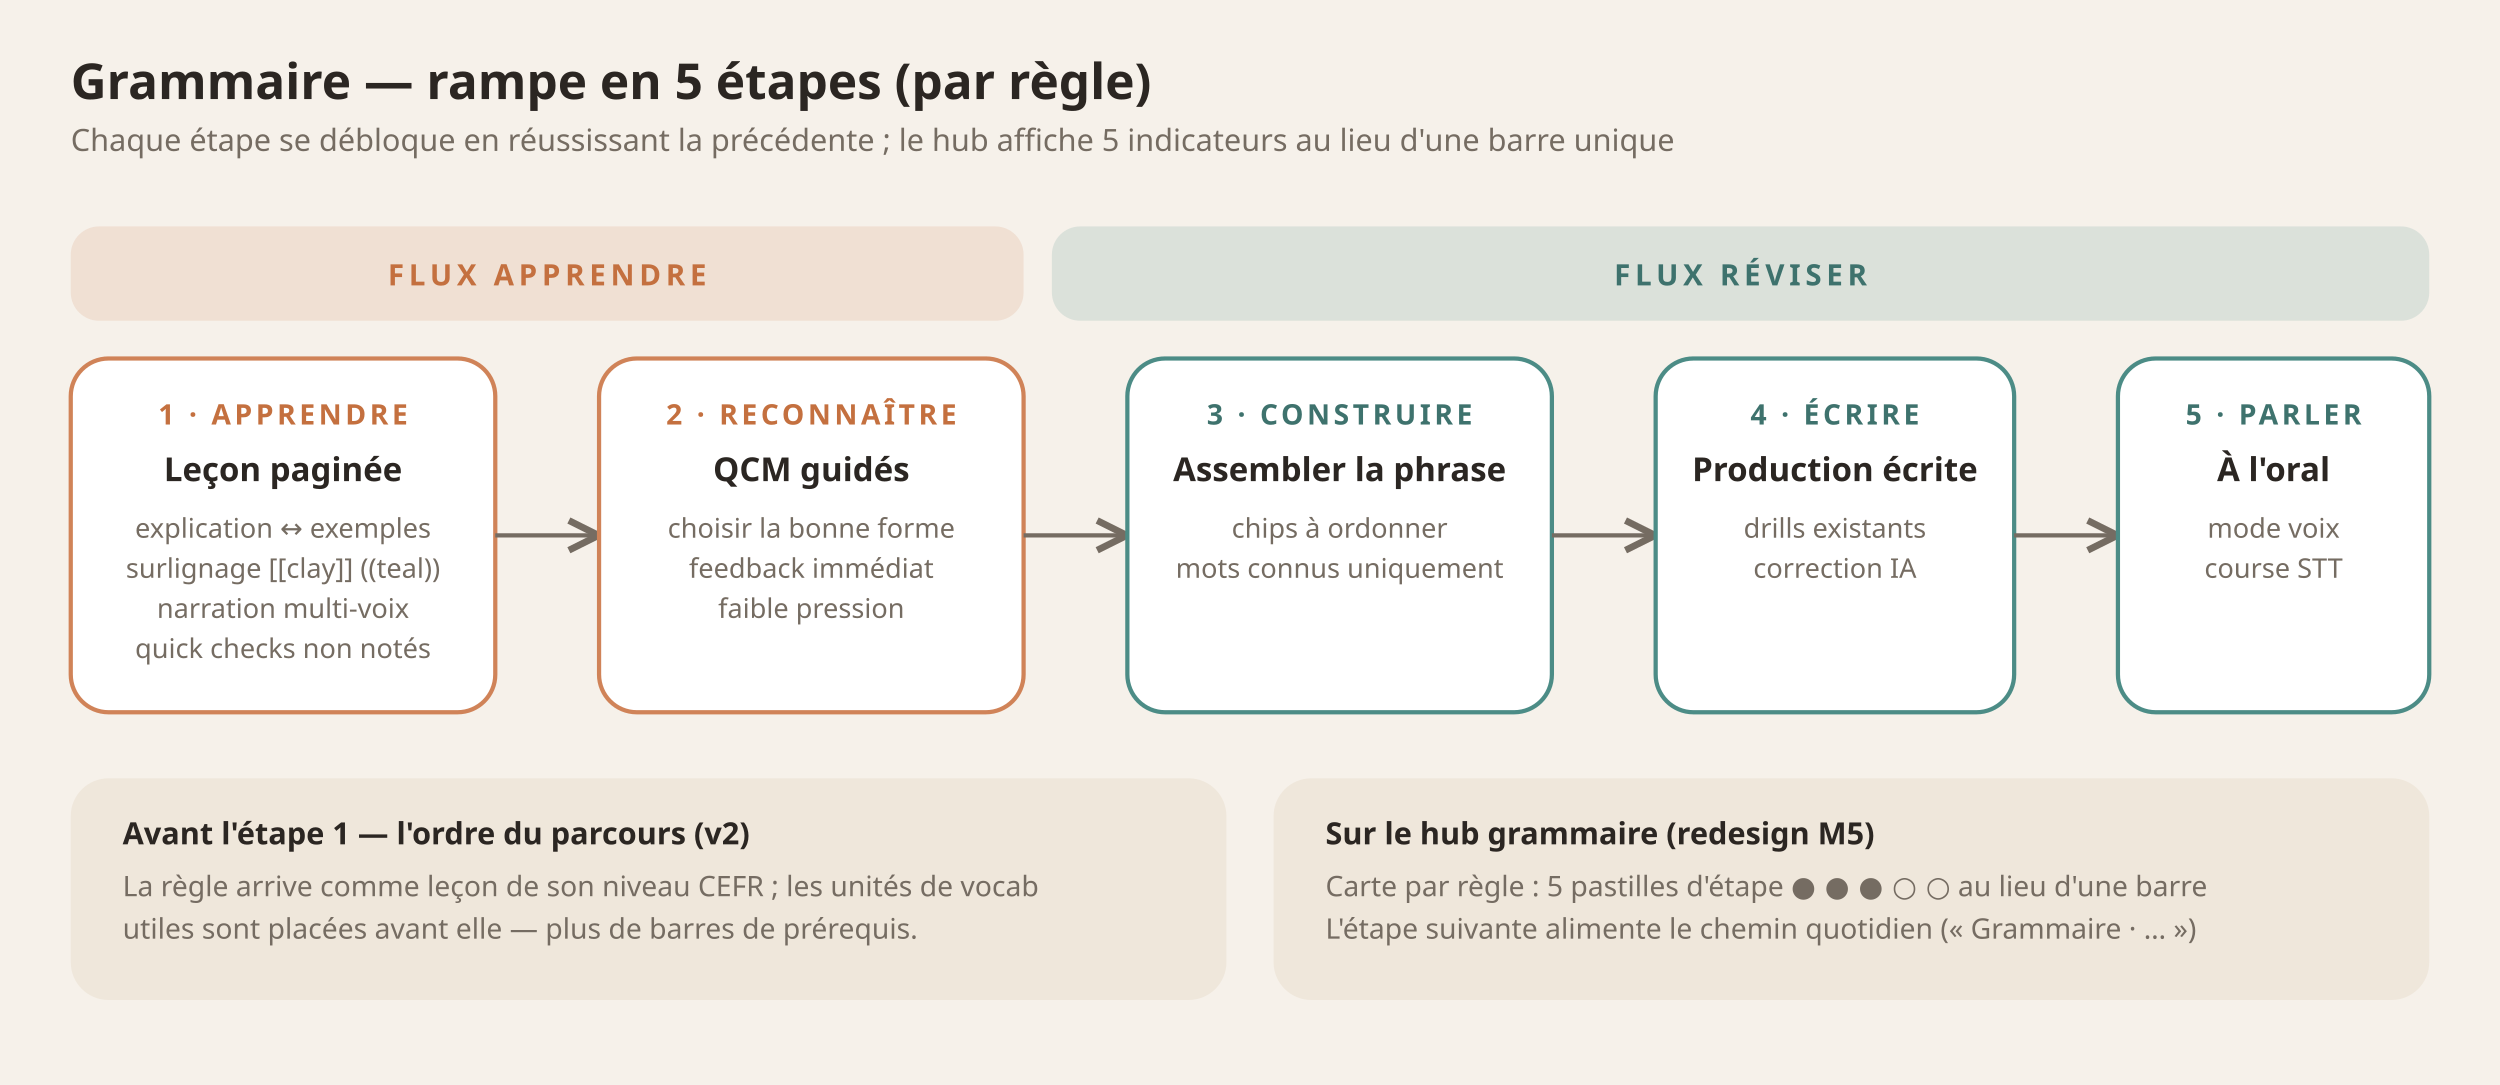
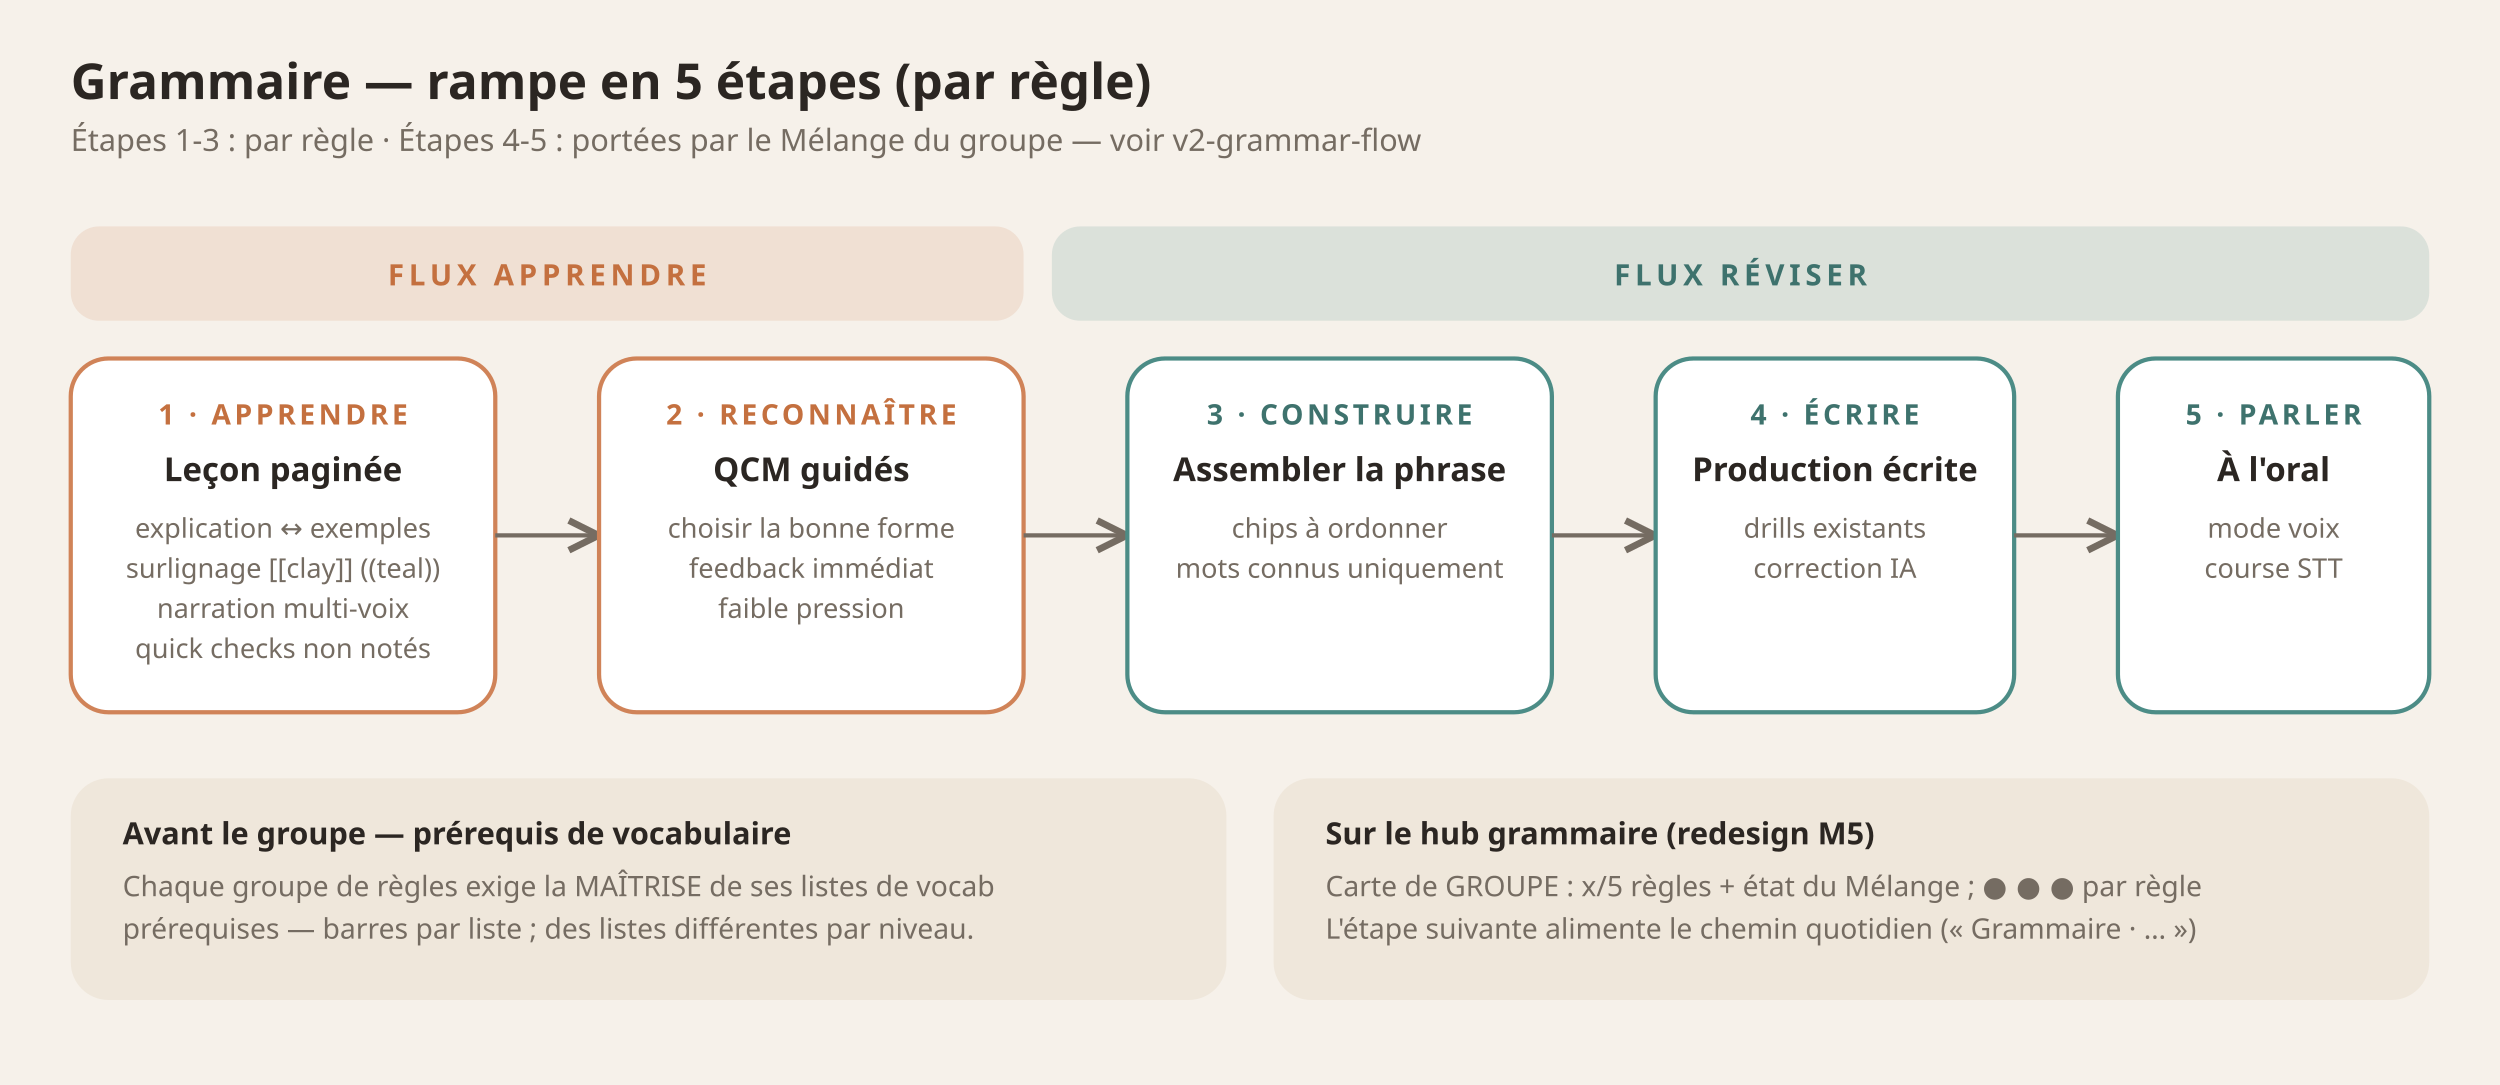
<svg xmlns="http://www.w3.org/2000/svg" width="1060" height="460" viewBox="0 0 1060 460" font-family="'Segoe UI',system-ui,sans-serif">
  <defs>
    <marker id="c" markerWidth="9" markerHeight="9" refX="7" refY="4.5" orient="auto">
      <path d="M1,1 L8,4.5 L1,8" fill="none" stroke="#756C62" stroke-width="1.6" />
    </marker>
  </defs>
  <rect width="1060" height="460" fill="#F6F1EA" />
  <text x="30" y="42" font-size="21" font-weight="700" fill="#2B2622">Grammaire — rampe en 5 étapes (par règle)</text>
-   <text x="30" y="64" font-size="13" fill="#756C62">Chaque étape se débloque en réussissant la précédente ; le hub affiche 5 indicateurs au lieu d'une barre unique</text>
+   <text x="30" y="64" font-size="13" fill="#756C62">Étapes 1-3 : par règle · Étapes 4-5 : portées par le Mélange du groupe — voir v2-grammar-flow</text>
  <rect x="30" y="96" width="404" height="40" rx="12" fill="#D08358" opacity="0.16" />
  <text x="232" y="121" font-size="12.5" fill="#C4703F" text-anchor="middle" font-weight="700" letter-spacing="2">FLUX APPRENDRE</text>
  <rect x="446" y="96" width="584" height="40" rx="12" fill="#4C8C86" opacity="0.16" />
  <text x="738" y="121" font-size="12.5" fill="#3E726D" text-anchor="middle" font-weight="700" letter-spacing="2">FLUX RÉVISER</text>
  <rect x="30" y="152" width="180" height="150" rx="16" fill="#FFFFFF" stroke="#D08358" stroke-width="1.8" />
  <text x="120" y="180" font-size="12" fill="#C4703F" text-anchor="middle" font-weight="700" letter-spacing="1.5">1 · APPRENDRE</text>
  <text x="120" y="204" font-size="14" fill="#2B2622" text-anchor="middle" font-weight="600">Leçon paginée</text>
  <text x="120" y="228" font-size="11.5" fill="#756C62" text-anchor="middle">explication ↔ exemples</text>
  <text x="120" y="245" font-size="11.5" fill="#756C62" text-anchor="middle">surlignage [[clay]] ((teal))</text>
  <text x="120" y="262" font-size="11.5" fill="#756C62" text-anchor="middle">narration multi-voix</text>
  <text x="120" y="279" font-size="11.5" fill="#756C62" text-anchor="middle">quick checks non notés</text>
  <line x1="210" y1="227" x2="252" y2="227" stroke="#756C62" stroke-width="1.8" marker-end="url(#c)" />
  <rect x="254" y="152" width="180" height="150" rx="16" fill="#FFFFFF" stroke="#D08358" stroke-width="1.8" />
  <text x="344" y="180" font-size="12" fill="#C4703F" text-anchor="middle" font-weight="700" letter-spacing="1.5">2 · RECONNAÎTRE</text>
  <text x="344" y="204" font-size="14" fill="#2B2622" text-anchor="middle" font-weight="600">QCM guidés</text>
  <text x="344" y="228" font-size="11.5" fill="#756C62" text-anchor="middle">choisir la bonne forme</text>
  <text x="344" y="245" font-size="11.5" fill="#756C62" text-anchor="middle">feedback immédiat</text>
  <text x="344" y="262" font-size="11.5" fill="#756C62" text-anchor="middle">faible pression</text>
  <line x1="434" y1="227" x2="476" y2="227" stroke="#756C62" stroke-width="1.8" marker-end="url(#c)" />
  <rect x="478" y="152" width="180" height="150" rx="16" fill="#FFFFFF" stroke="#4C8C86" stroke-width="1.8" />
  <text x="568" y="180" font-size="12" fill="#3E726D" text-anchor="middle" font-weight="700" letter-spacing="1.5">3 · CONSTRUIRE</text>
  <text x="568" y="204" font-size="14" fill="#2B2622" text-anchor="middle" font-weight="600">Assembler la phrase</text>
  <text x="568" y="228" font-size="11.5" fill="#756C62" text-anchor="middle">chips à ordonner</text>
  <text x="568" y="245" font-size="11.5" fill="#756C62" text-anchor="middle">mots connus uniquement</text>
  <line x1="658" y1="227" x2="700" y2="227" stroke="#756C62" stroke-width="1.8" marker-end="url(#c)" />
  <rect x="702" y="152" width="152" height="150" rx="16" fill="#FFFFFF" stroke="#4C8C86" stroke-width="1.8" />
  <text x="778" y="180" font-size="12" fill="#3E726D" text-anchor="middle" font-weight="700" letter-spacing="1.5">4 · ÉCRIRE</text>
  <text x="778" y="204" font-size="14" fill="#2B2622" text-anchor="middle" font-weight="600">Production écrite</text>
  <text x="778" y="228" font-size="11.5" fill="#756C62" text-anchor="middle">drills existants</text>
  <text x="778" y="245" font-size="11.5" fill="#756C62" text-anchor="middle">correction IA</text>
  <line x1="854" y1="227" x2="896" y2="227" stroke="#756C62" stroke-width="1.8" marker-end="url(#c)" />
  <rect x="898" y="152" width="132" height="150" rx="16" fill="#FFFFFF" stroke="#4C8C86" stroke-width="1.8" />
  <text x="964" y="180" font-size="12" fill="#3E726D" text-anchor="middle" font-weight="700" letter-spacing="1.5">5 · PARLER</text>
  <text x="964" y="204" font-size="14" fill="#2B2622" text-anchor="middle" font-weight="600">À l'oral</text>
  <text x="964" y="228" font-size="11.5" fill="#756C62" text-anchor="middle">mode voix</text>
  <text x="964" y="245" font-size="11.5" fill="#756C62" text-anchor="middle">course STT</text>
  <rect x="30" y="330" width="490" height="94" rx="16" fill="#EFE7DB" />
-   <text x="52" y="358" font-size="13" fill="#2B2622" font-weight="700">Avant l'étape 1 — l'ordre du parcours (v2)</text>
-   <text x="52" y="380" font-size="12" fill="#756C62">La règle arrive comme leçon de son niveau CEFR ; les unités de vocab</text>
-   <text x="52" y="398" font-size="12" fill="#756C62">utiles sont placées avant elle — plus de barres de prérequis.</text>
+   <text x="52" y="358" font-size="13" fill="#2B2622" font-weight="700">Avant le groupe — prérequis de vocabulaire</text>
+   <text x="52" y="380" font-size="12" fill="#756C62">Chaque groupe de règles exige la MAÎTRISE de ses listes de vocab</text>
+   <text x="52" y="398" font-size="12" fill="#756C62">prérequises — barres par liste ; des listes différentes par niveau.</text>
  <rect x="540" y="330" width="490" height="94" rx="16" fill="#EFE7DB" />
  <text x="562" y="358" font-size="13" fill="#2B2622" font-weight="700">Sur le hub grammaire (redesign M5)</text>
-   <text x="562" y="380" font-size="12" fill="#756C62">Carte par règle : 5 pastilles d'étape  ● ● ● ○ ○  au lieu d'une barre</text>
+   <text x="562" y="380" font-size="12" fill="#756C62">Carte de GROUPE : x/5 règles + état du Mélange ; ● ● ● par règle</text>
  <text x="562" y="398" font-size="12" fill="#756C62">L'étape suivante alimente le chemin quotidien (« Grammaire · … »)</text>
</svg>
